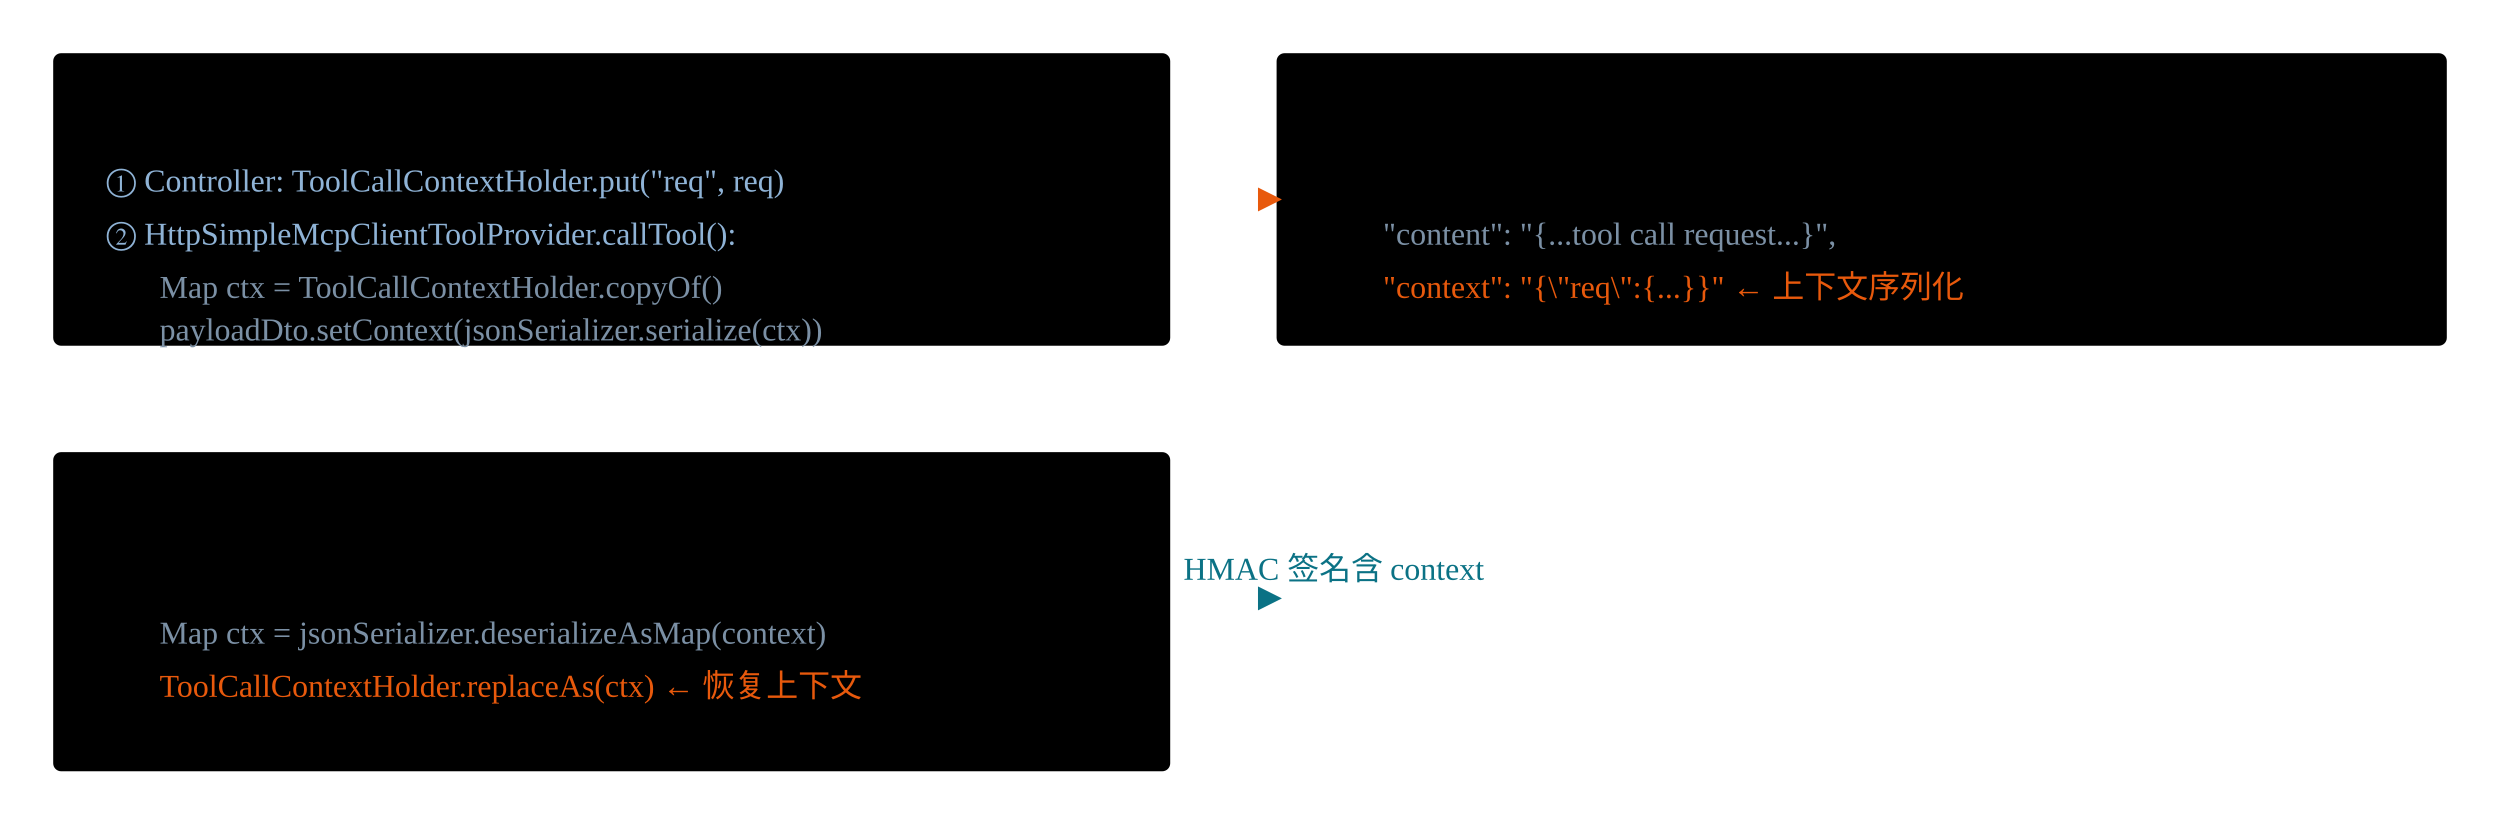
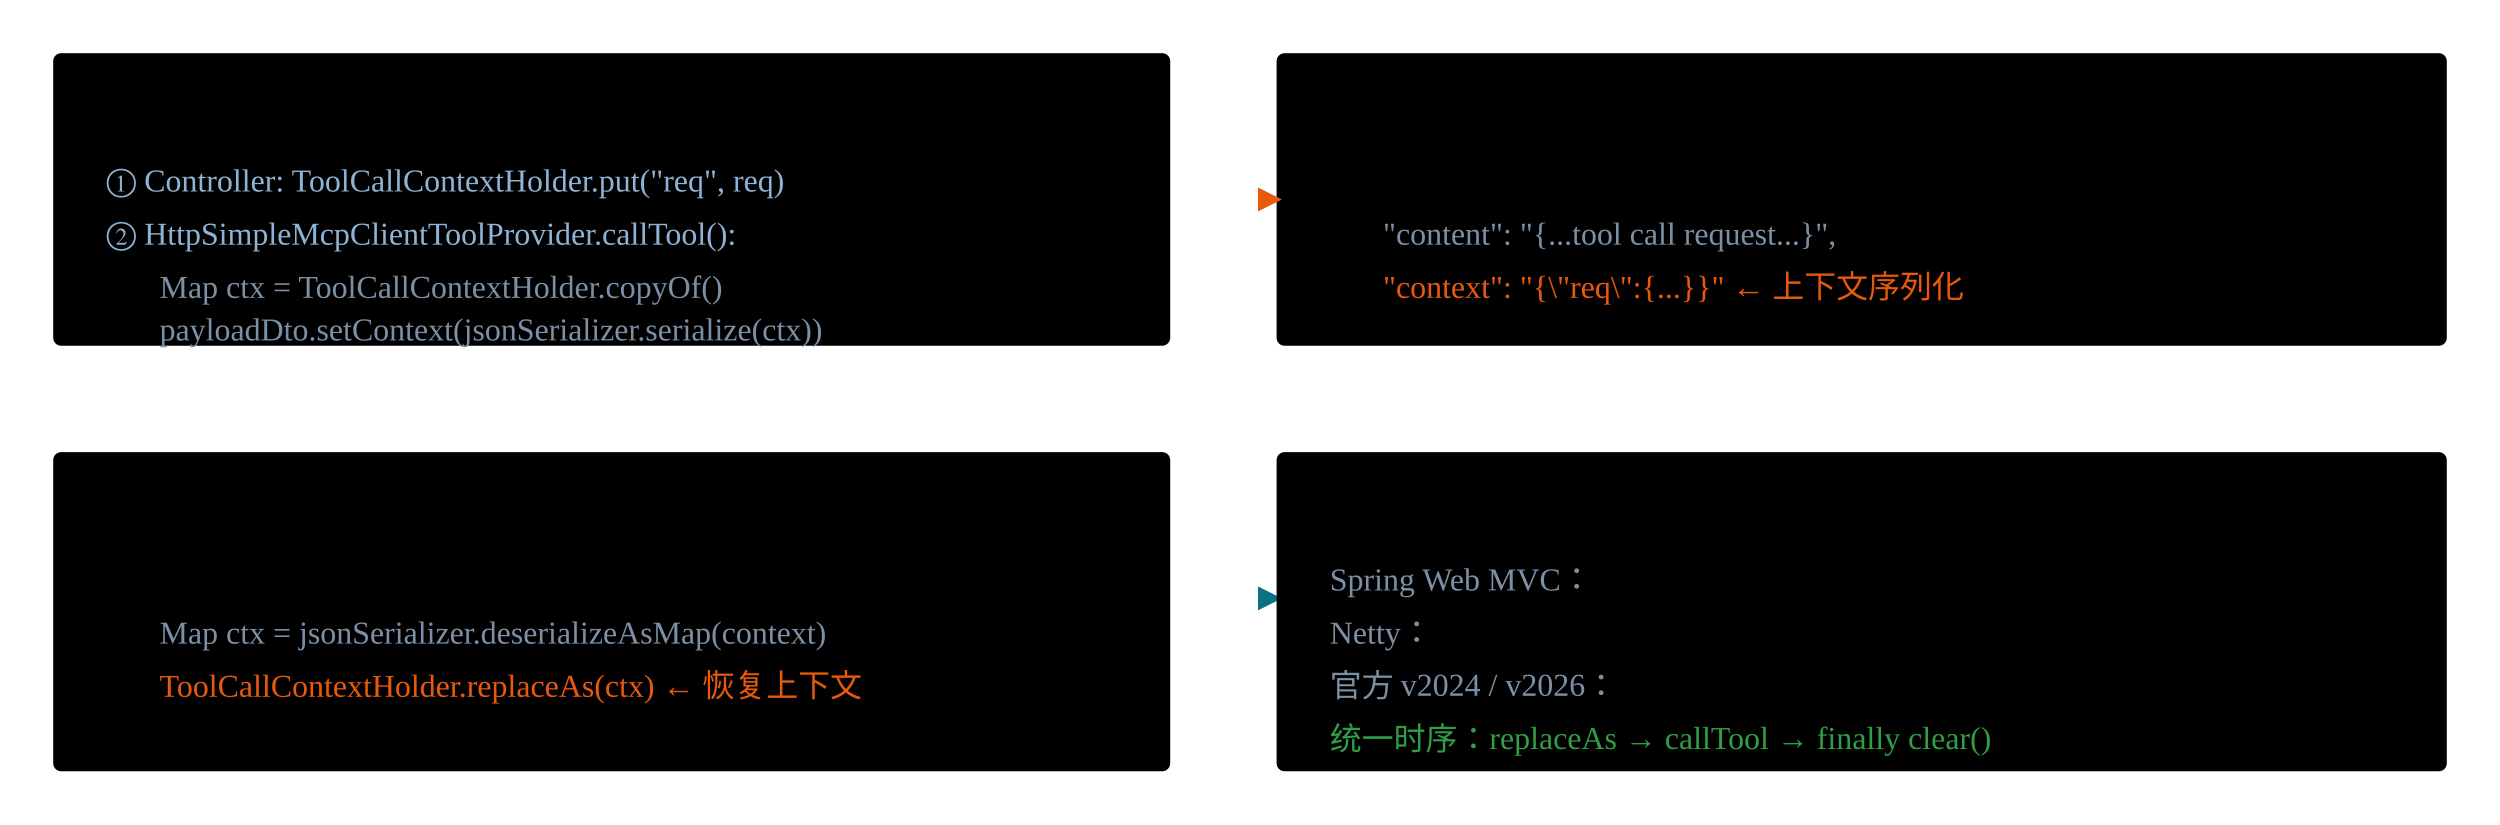
<svg xmlns="http://www.w3.org/2000/svg" viewBox="0 0 940 310" role="img" aria-label="MCP 上下文传递流程">
  <defs>
    <marker id="ctx-ah" markerWidth="9" markerHeight="9" refX="7" refY="4.5" orient="auto">
      <path d="M0,0 L9,4.5 L0,9 Z" fill="#e8590c" />
    </marker>
    <marker id="ctx-ah-t" markerWidth="9" markerHeight="9" refX="7" refY="4.5" orient="auto">
      <path d="M0,0 L9,4.5 L0,9 Z" fill="#0b7285" />
    </marker>
  </defs>
  <rect class="svg-node svg-node-dark" x="20" y="20" width="420" height="110" rx="3" />
  <text class="svg-lbl-w" x="230" y="48" text-anchor="middle">AI 主控服务 (MCP Client)</text>
  <text class="svg-lbl-sm" x="40" y="72" style="fill:#8fb3d6;">① Controller: ToolCallContextHolder.put("req", req)</text>
  <text class="svg-lbl-sm" x="40" y="92" style="fill:#8fb3d6;">② HttpSimpleMcpClientToolProvider.callTool():</text>
  <text class="svg-lbl-sm" x="60" y="112" style="fill:#7b90a5;">Map ctx = ToolCallContextHolder.copyOf()</text>
  <text class="svg-lbl-sm" x="60" y="128" style="fill:#7b90a5;">payloadDto.setContext(jsonSerializer.serialize(ctx))</text>
  <rect class="svg-node svg-node-acc" x="480" y="20" width="440" height="110" rx="3" />
  <text class="svg-lbl" x="700" y="48" text-anchor="middle">HTTP POST /mcp/tool/call</text>
  <text class="svg-lbl-sm" x="500" y="72">Body: {</text>
  <text class="svg-lbl-sm" x="520" y="92" style="fill:#7b90a5;">"content": "{...tool call request...}",</text>
  <text class="svg-lbl-sm" x="520" y="112" style="fill:#e8590c;">"context": "{\"req\":{...}}" ← 上下文序列化</text>
  <text class="svg-lbl-sm" x="500" y="128">}</text>
  <path class="svg-line-acc flow-anim" d="M440,75 L480,75" marker-end="url(#ctx-ah)" />
  <rect class="svg-node svg-node-teal" x="20" y="170" width="420" height="120" rx="3" />
  <text class="svg-lbl" x="230" y="198" text-anchor="middle">远程工具服务 (MCP Server)</text>
  <text class="svg-lbl-sm" x="40" y="222">③ Controller / Handler:</text>
  <text class="svg-lbl-sm" x="60" y="242" style="fill:#7b90a5;">Map ctx = jsonSerializer.deserializeAsMap(context)</text>
  <text class="svg-lbl-sm" x="60" y="262" style="fill:#e8590c;">ToolCallContextHolder.replaceAs(ctx) ← 恢复上下文</text>
  <text class="svg-lbl-sm" x="40" y="282">④ finally: ToolCallContextHolder.clear() ← 防泄漏</text>
  <path class="svg-line-teal flow-anim" d="M440,225 L480,225" marker-end="url(#ctx-ah-t)" />
-   <text class="svg-lbl-sm" x="445" y="218" style="fill:#0b7285;">HMAC 签名含 context</text>
+   <rect class="svg-node svg-node-green" x="480" y="170" width="440" height="120" rx="3" />
+   <text class="svg-lbl" x="700" y="198" text-anchor="middle">任一传输实现 — 上下文恢复 / 清理时序一致</text>
+   <text class="svg-lbl-sm" x="500" y="222">
+     <tspan style="fill:#7b90a5;">Spring Web MVC：</tspan>
+         SpringHttpSimpleMcpController
+     </text>
+   <text class="svg-lbl-sm" x="500" y="242">
+     <tspan style="fill:#7b90a5;">Netty：</tspan>HttpSimpleMcpInBoundHandler
+     </text>
+   <text class="svg-lbl-sm" x="500" y="262">
+     <tspan style="fill:#7b90a5;">官方 v2024 / v2026：</tspan>
+         SpringHttpStreamMcpController · V2026Controller
+     </text>
+   <text class="svg-lbl-sm" x="500" y="282" style="fill:#2f9e44;">统一时序：replaceAs → callTool → finally clear()
+     </text>
</svg>
